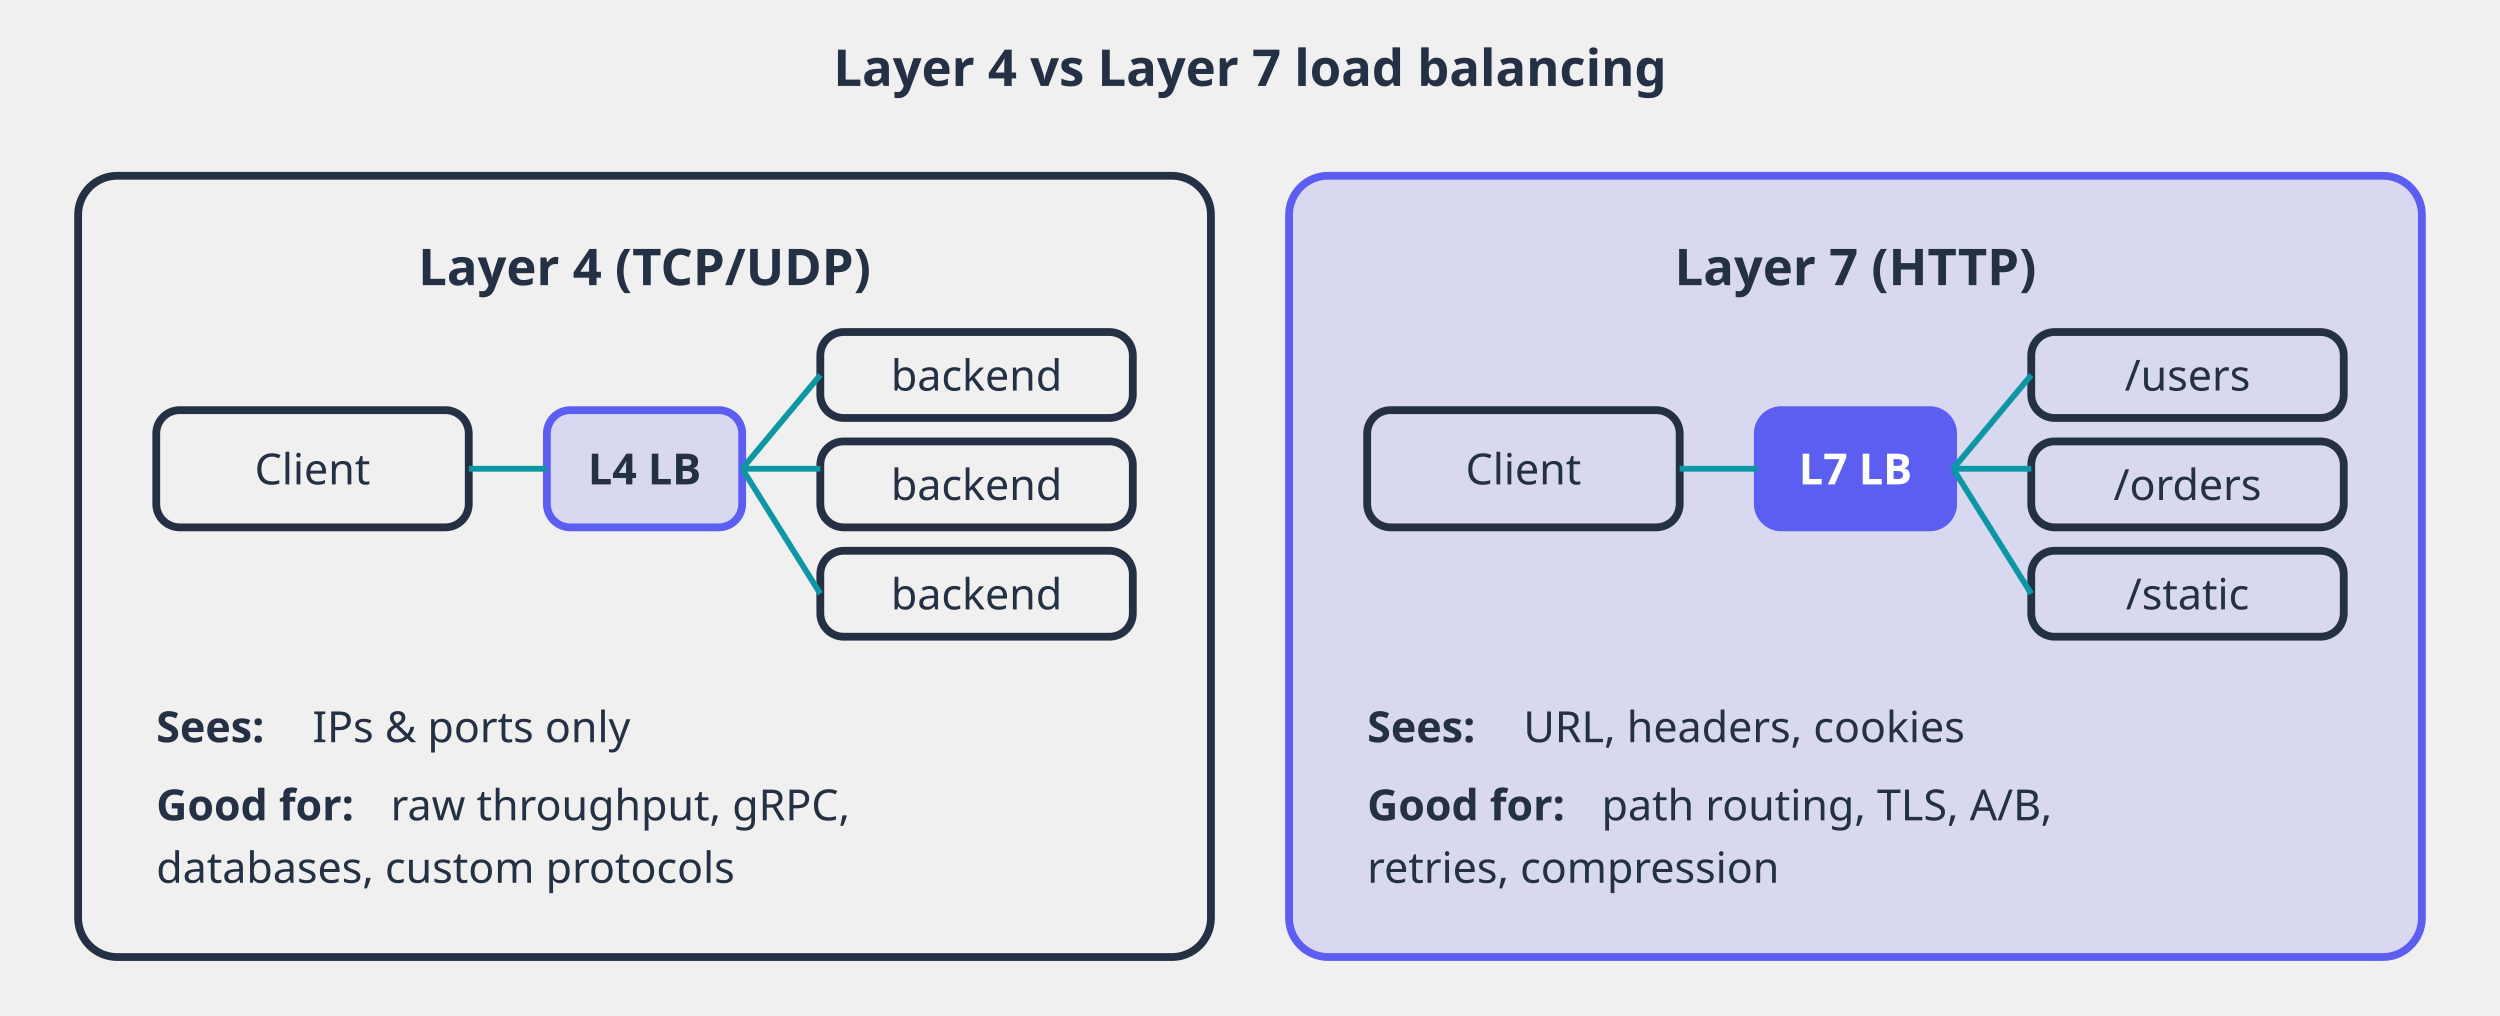
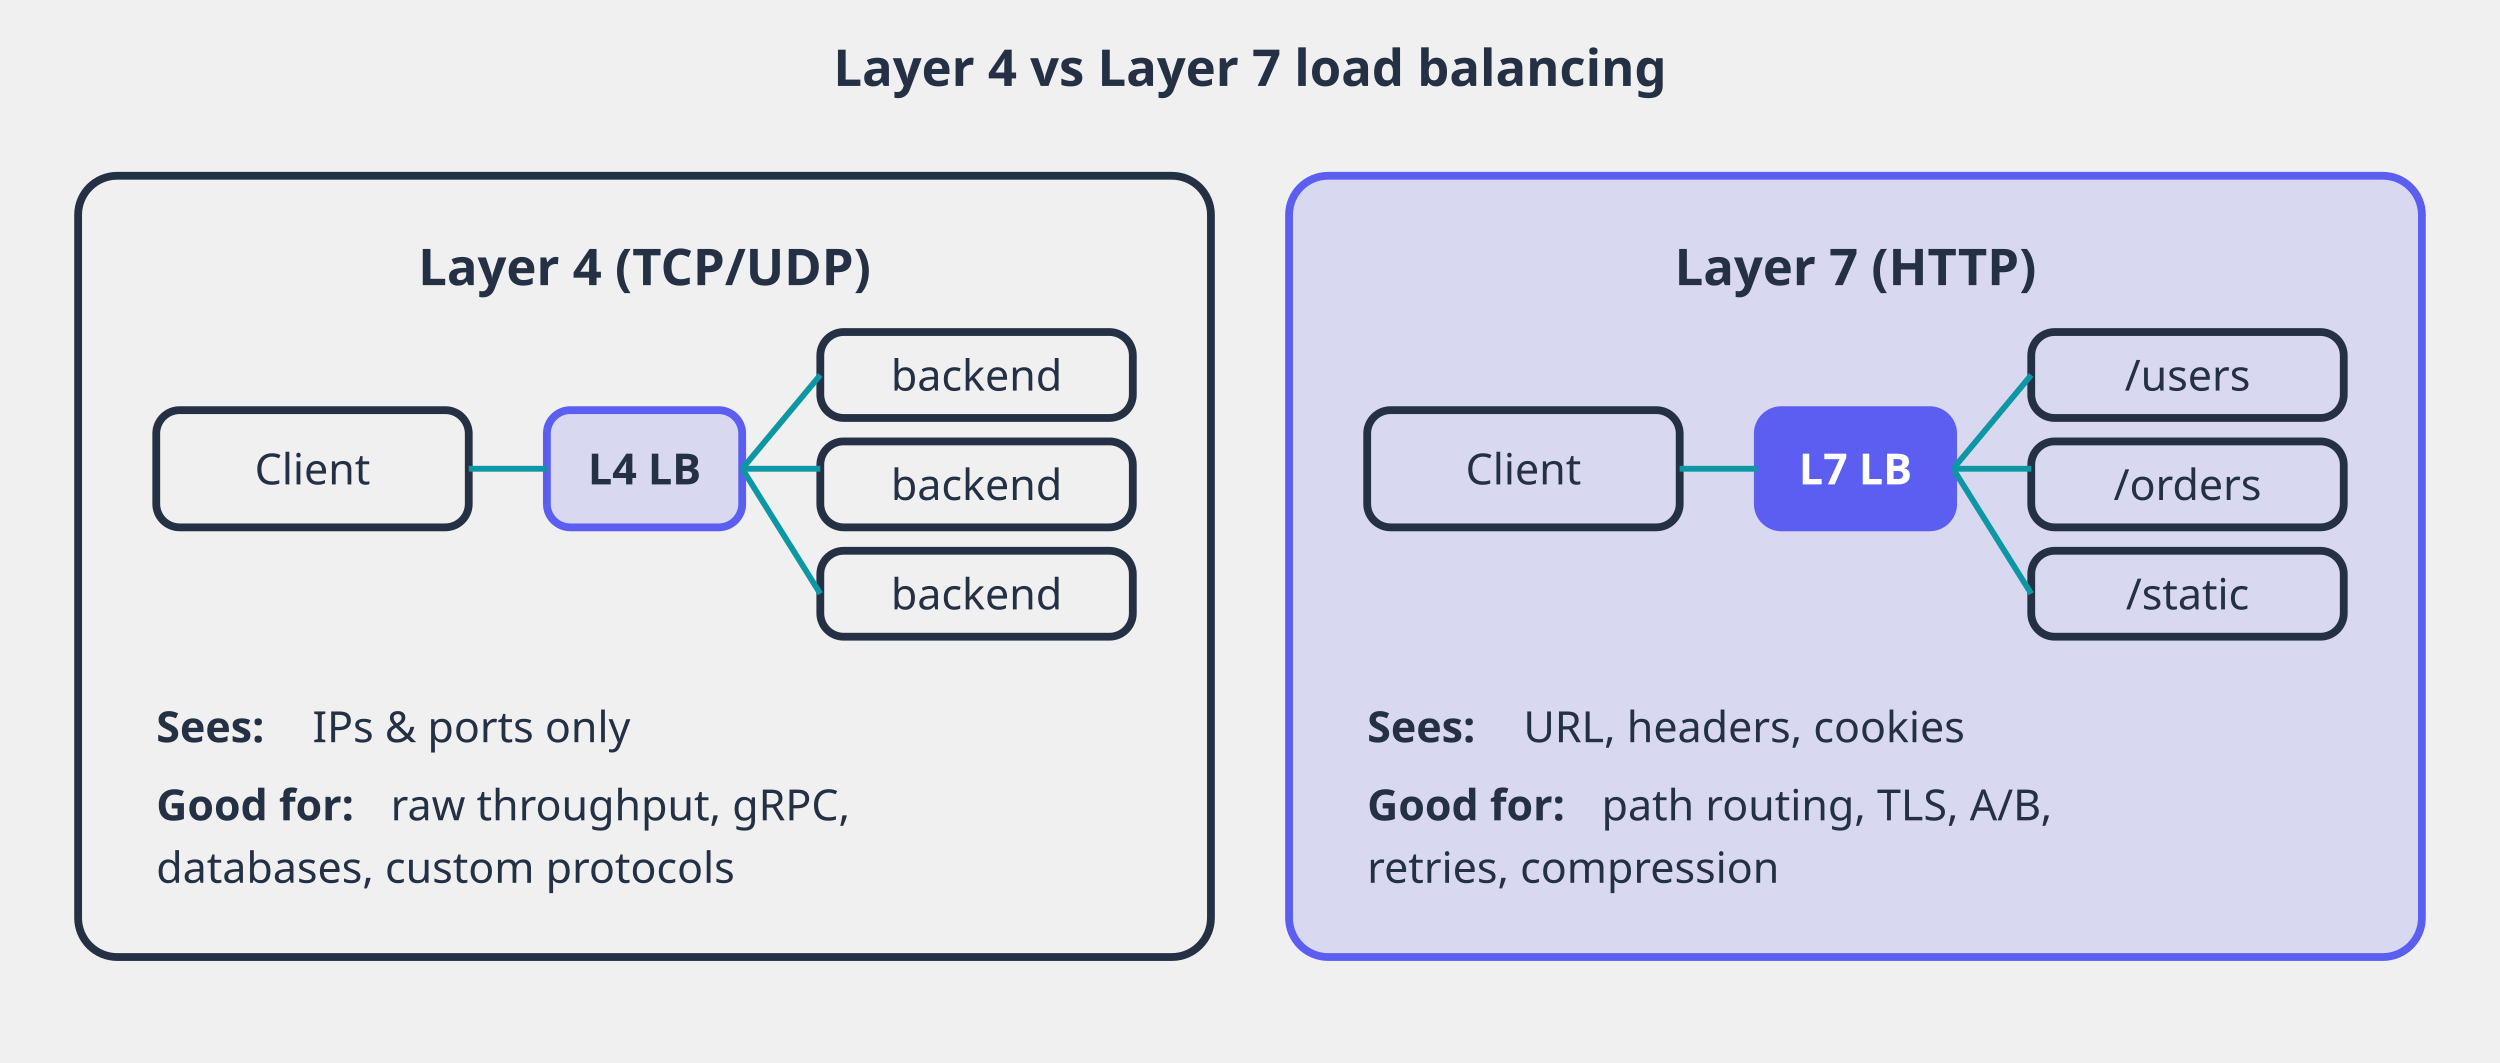
- <svg xmlns="http://www.w3.org/2000/svg" viewBox="0 0 640 260" role="img" aria-label="Layer 4 vs Layer 7 load balancing side by side" style="max-width:100%;height:auto;margin:1.5rem auto;display:block;font:13px/1.3 ui-sans-serif,system-ui,sans-serif;">
+ <svg xmlns="http://www.w3.org/2000/svg" viewBox="0 0 640 272" role="img" aria-label="Layer 4 vs Layer 7 load balancing side by side" style="font:13px/1.3 ui-sans-serif,system-ui,sans-serif;">
  <style>
    svg{color:#243044;}
    .flow{stroke:#0d96a3;}
    .flowfill{fill:#0d96a3;}
    .hl{fill:#5b5ef0;fill-opacity:.16;stroke:#5b5ef0;}
    .hl-solid{fill:#5b5ef0;stroke:#5b5ef0;}
    .on-hl{fill:#ffffff;}
    .step{fill:#64748b;stroke:#64748b;}
  </style>
  <text x="320" y="22" text-anchor="middle" fill="currentColor" font-weight="600">Layer 4 vs Layer 7 load balancing</text>
  <g transform="translate(20,45)">
    <rect width="290" height="200" rx="10" fill="none" stroke="currentColor" stroke-width="2" />
    <text x="145" y="28" text-anchor="middle" fill="currentColor" font-weight="700">Layer 4 (TCP/UDP)</text>
    <g fill="none" stroke="currentColor" stroke-width="2">
      <rect x="20" y="60" width="80" height="30" rx="6" />
      <rect class="hl" x="120" y="60" width="50" height="30" rx="6" fill="currentColor" fill-opacity="0.1" stroke="currentColor" />
      <rect x="190" y="40" width="80" height="22" rx="6" />
      <rect x="190" y="68" width="80" height="22" rx="6" />
      <rect x="190" y="96" width="80" height="22" rx="6" />
    </g>
    <g fill="currentColor" text-anchor="middle" font-size="11">
      <text x="60" y="79">Client</text>
      <text x="145" y="79" font-weight="600">L4 LB</text>
      <text x="230" y="55">backend</text>
      <text x="230" y="83">backend</text>
      <text x="230" y="111">backend</text>
    </g>
    <g class="flow" stroke="currentColor" stroke-width="1.5" fill="none">
      <path d="M100 75 H120" />
      <path d="M170 75 L190 51" />
      <path d="M170 75 H190" />
      <path d="M170 75 L190 107" />
    </g>
    <g fill="currentColor" font-size="11">
      <text x="20" y="145" font-weight="600">Sees:</text>
      <text x="60" y="145">IPs &amp; ports only</text>
      <text x="20" y="165" font-weight="600">Good for:</text>
      <text x="80" y="165">raw throughput, gRPC,</text>
      <text x="20" y="181">databases, custom protocols</text>
    </g>
  </g>
  <g transform="translate(330,45)">
    <rect class="hl" width="290" height="200" rx="10" fill="currentColor" fill-opacity="0.1" stroke="currentColor" stroke-width="2" />
    <text x="145" y="28" text-anchor="middle" fill="currentColor" font-weight="700">Layer 7 (HTTP)</text>
    <g fill="none" stroke="currentColor" stroke-width="2">
      <rect x="20" y="60" width="80" height="30" rx="6" />
      <rect class="hl-solid" x="120" y="60" width="50" height="30" rx="6" fill="currentColor" stroke="currentColor" />
      <rect x="190" y="40" width="80" height="22" rx="6" />
      <rect x="190" y="68" width="80" height="22" rx="6" />
      <rect x="190" y="96" width="80" height="22" rx="6" />
    </g>
    <g fill="currentColor" text-anchor="middle" font-size="11">
      <text x="60" y="79">Client</text>
      <text class="on-hl" x="145" y="79" font-weight="600" fill="var(--sl-color-white,#fff)">L7 LB</text>
      <text x="230" y="55">/users</text>
      <text x="230" y="83">/orders</text>
      <text x="230" y="111">/static</text>
    </g>
    <g class="flow" stroke="currentColor" stroke-width="1.5" fill="none">
      <path d="M100 75 H120" />
      <path d="M170 75 L190 51" />
      <path d="M170 75 H190" />
      <path d="M170 75 L190 107" />
    </g>
    <g fill="currentColor" font-size="11">
      <text x="20" y="145" font-weight="600">Sees:</text>
      <text x="60" y="145">URL, headers, cookies</text>
      <text x="20" y="165" font-weight="600">Good for:</text>
      <text x="80" y="165">path routing, TLS, A/B,</text>
      <text x="20" y="181">retries, compression</text>
    </g>
  </g>
</svg>
